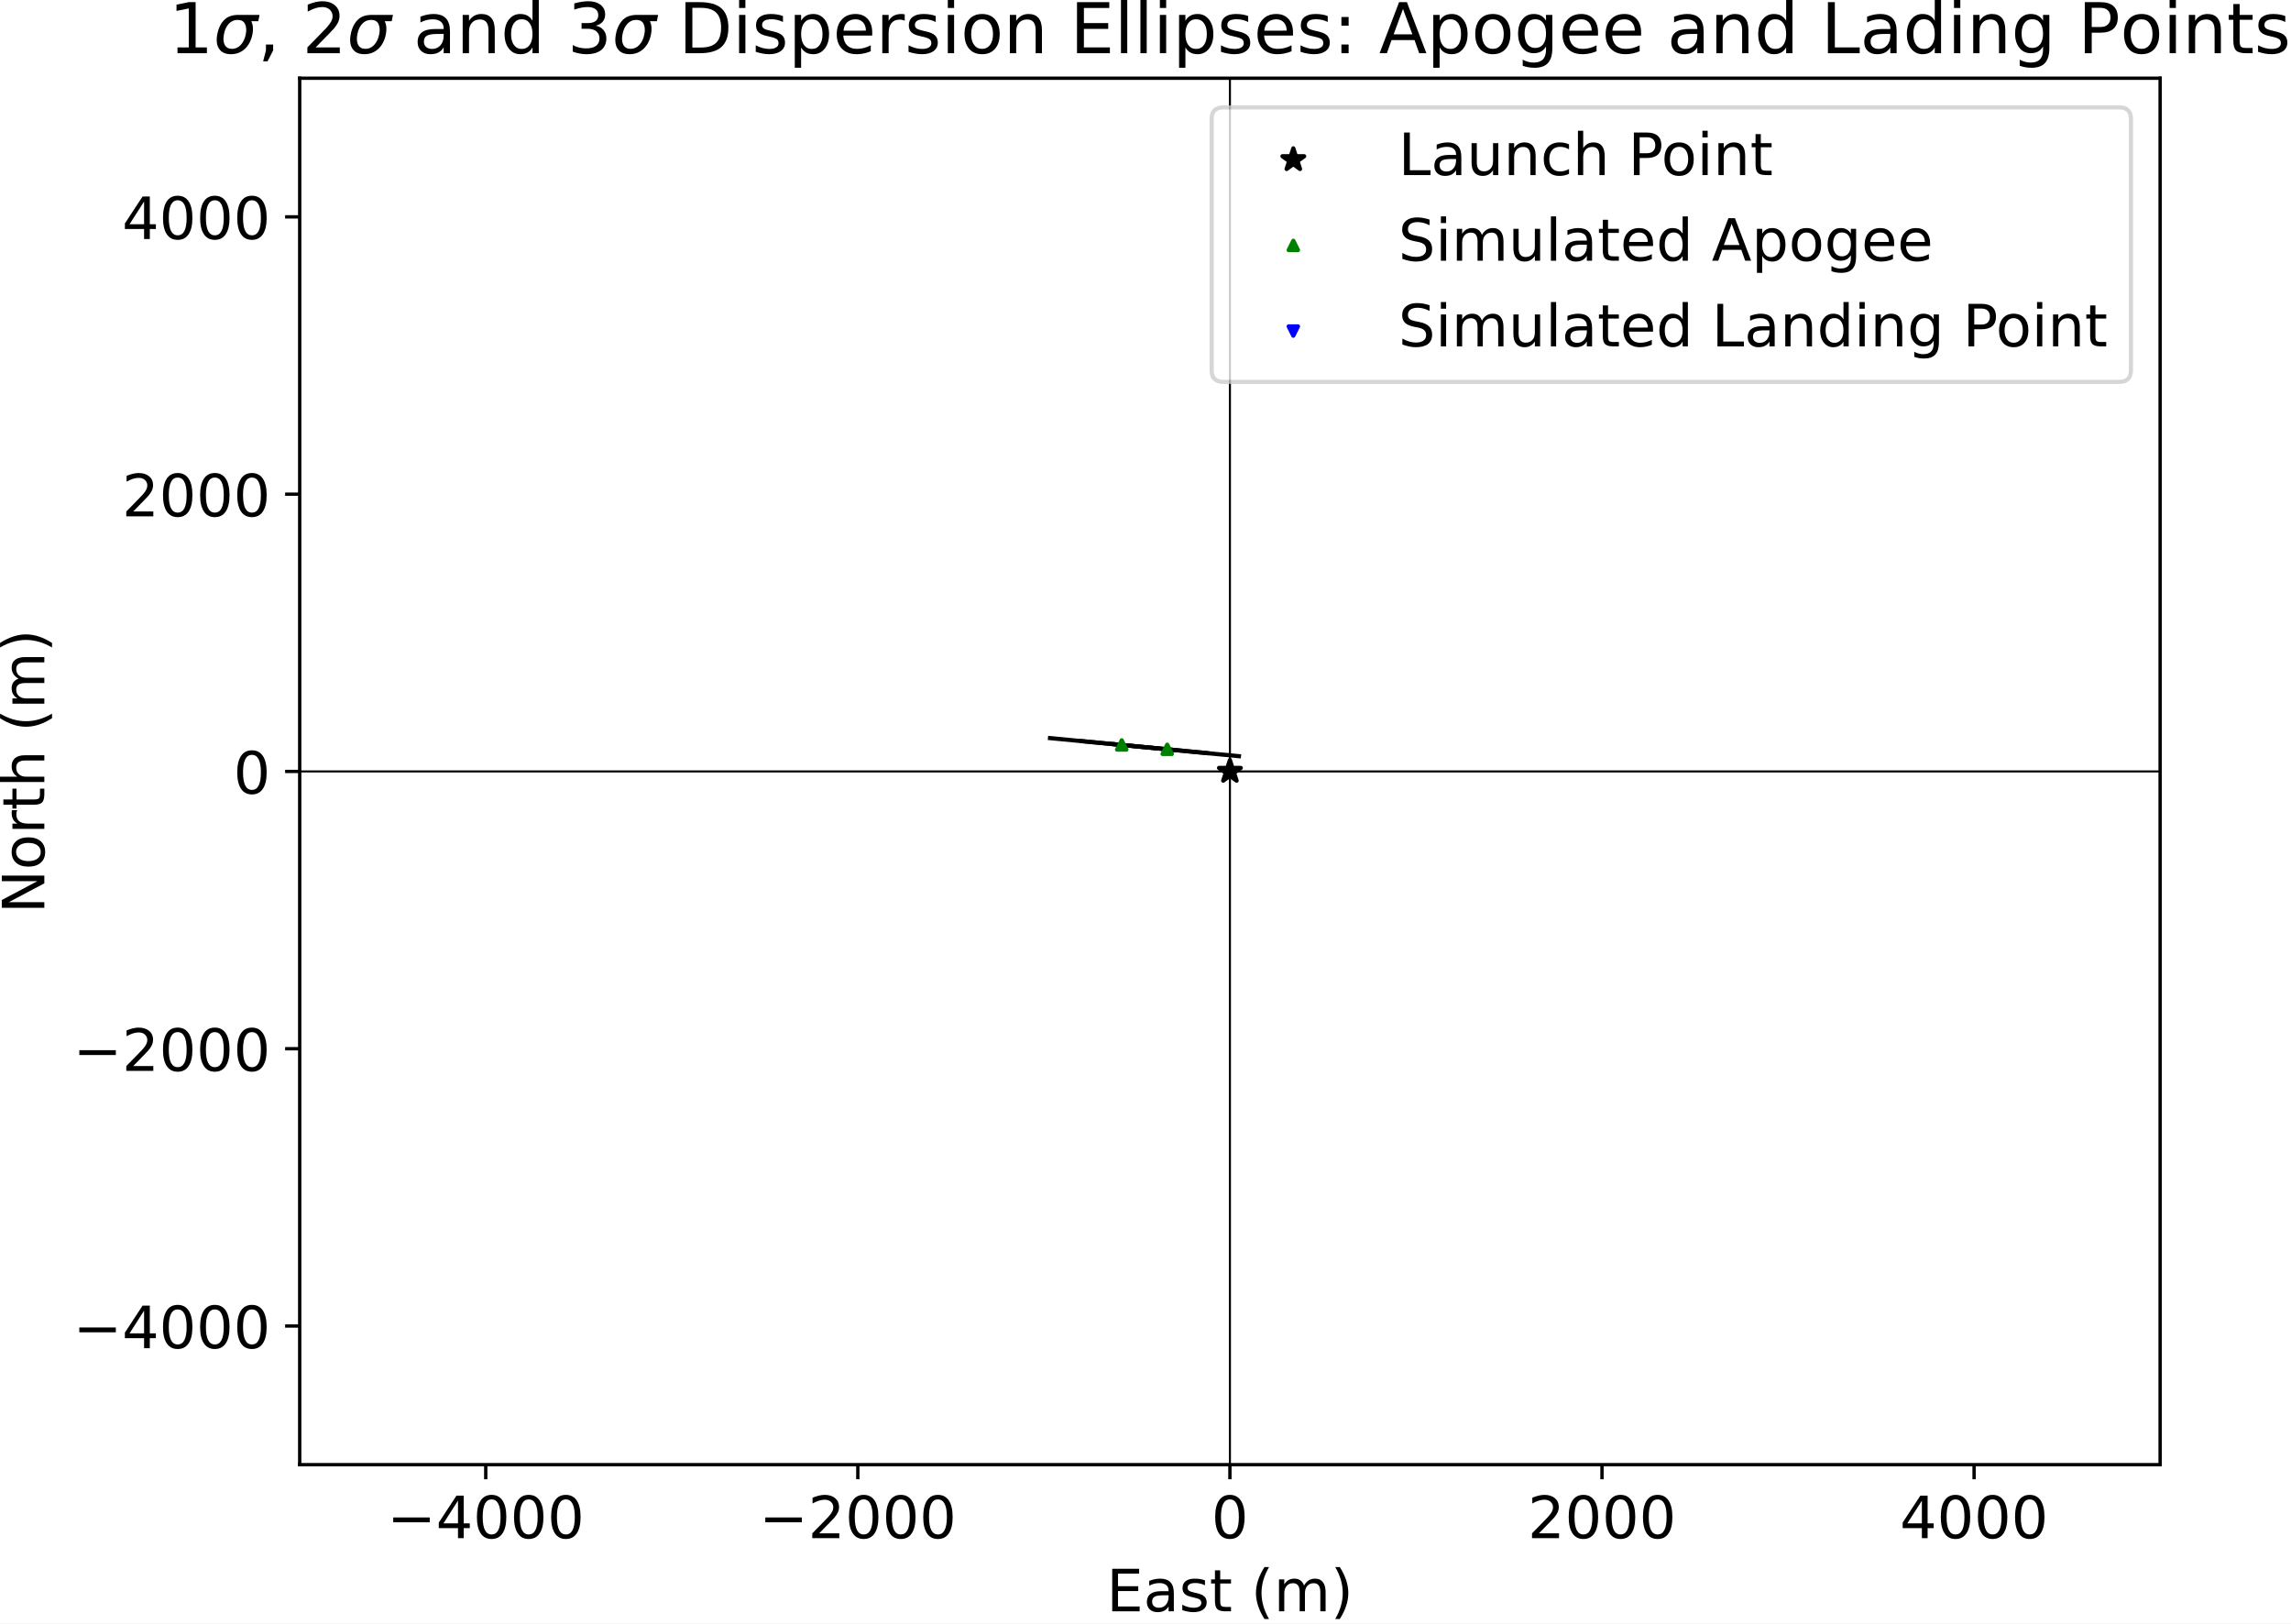
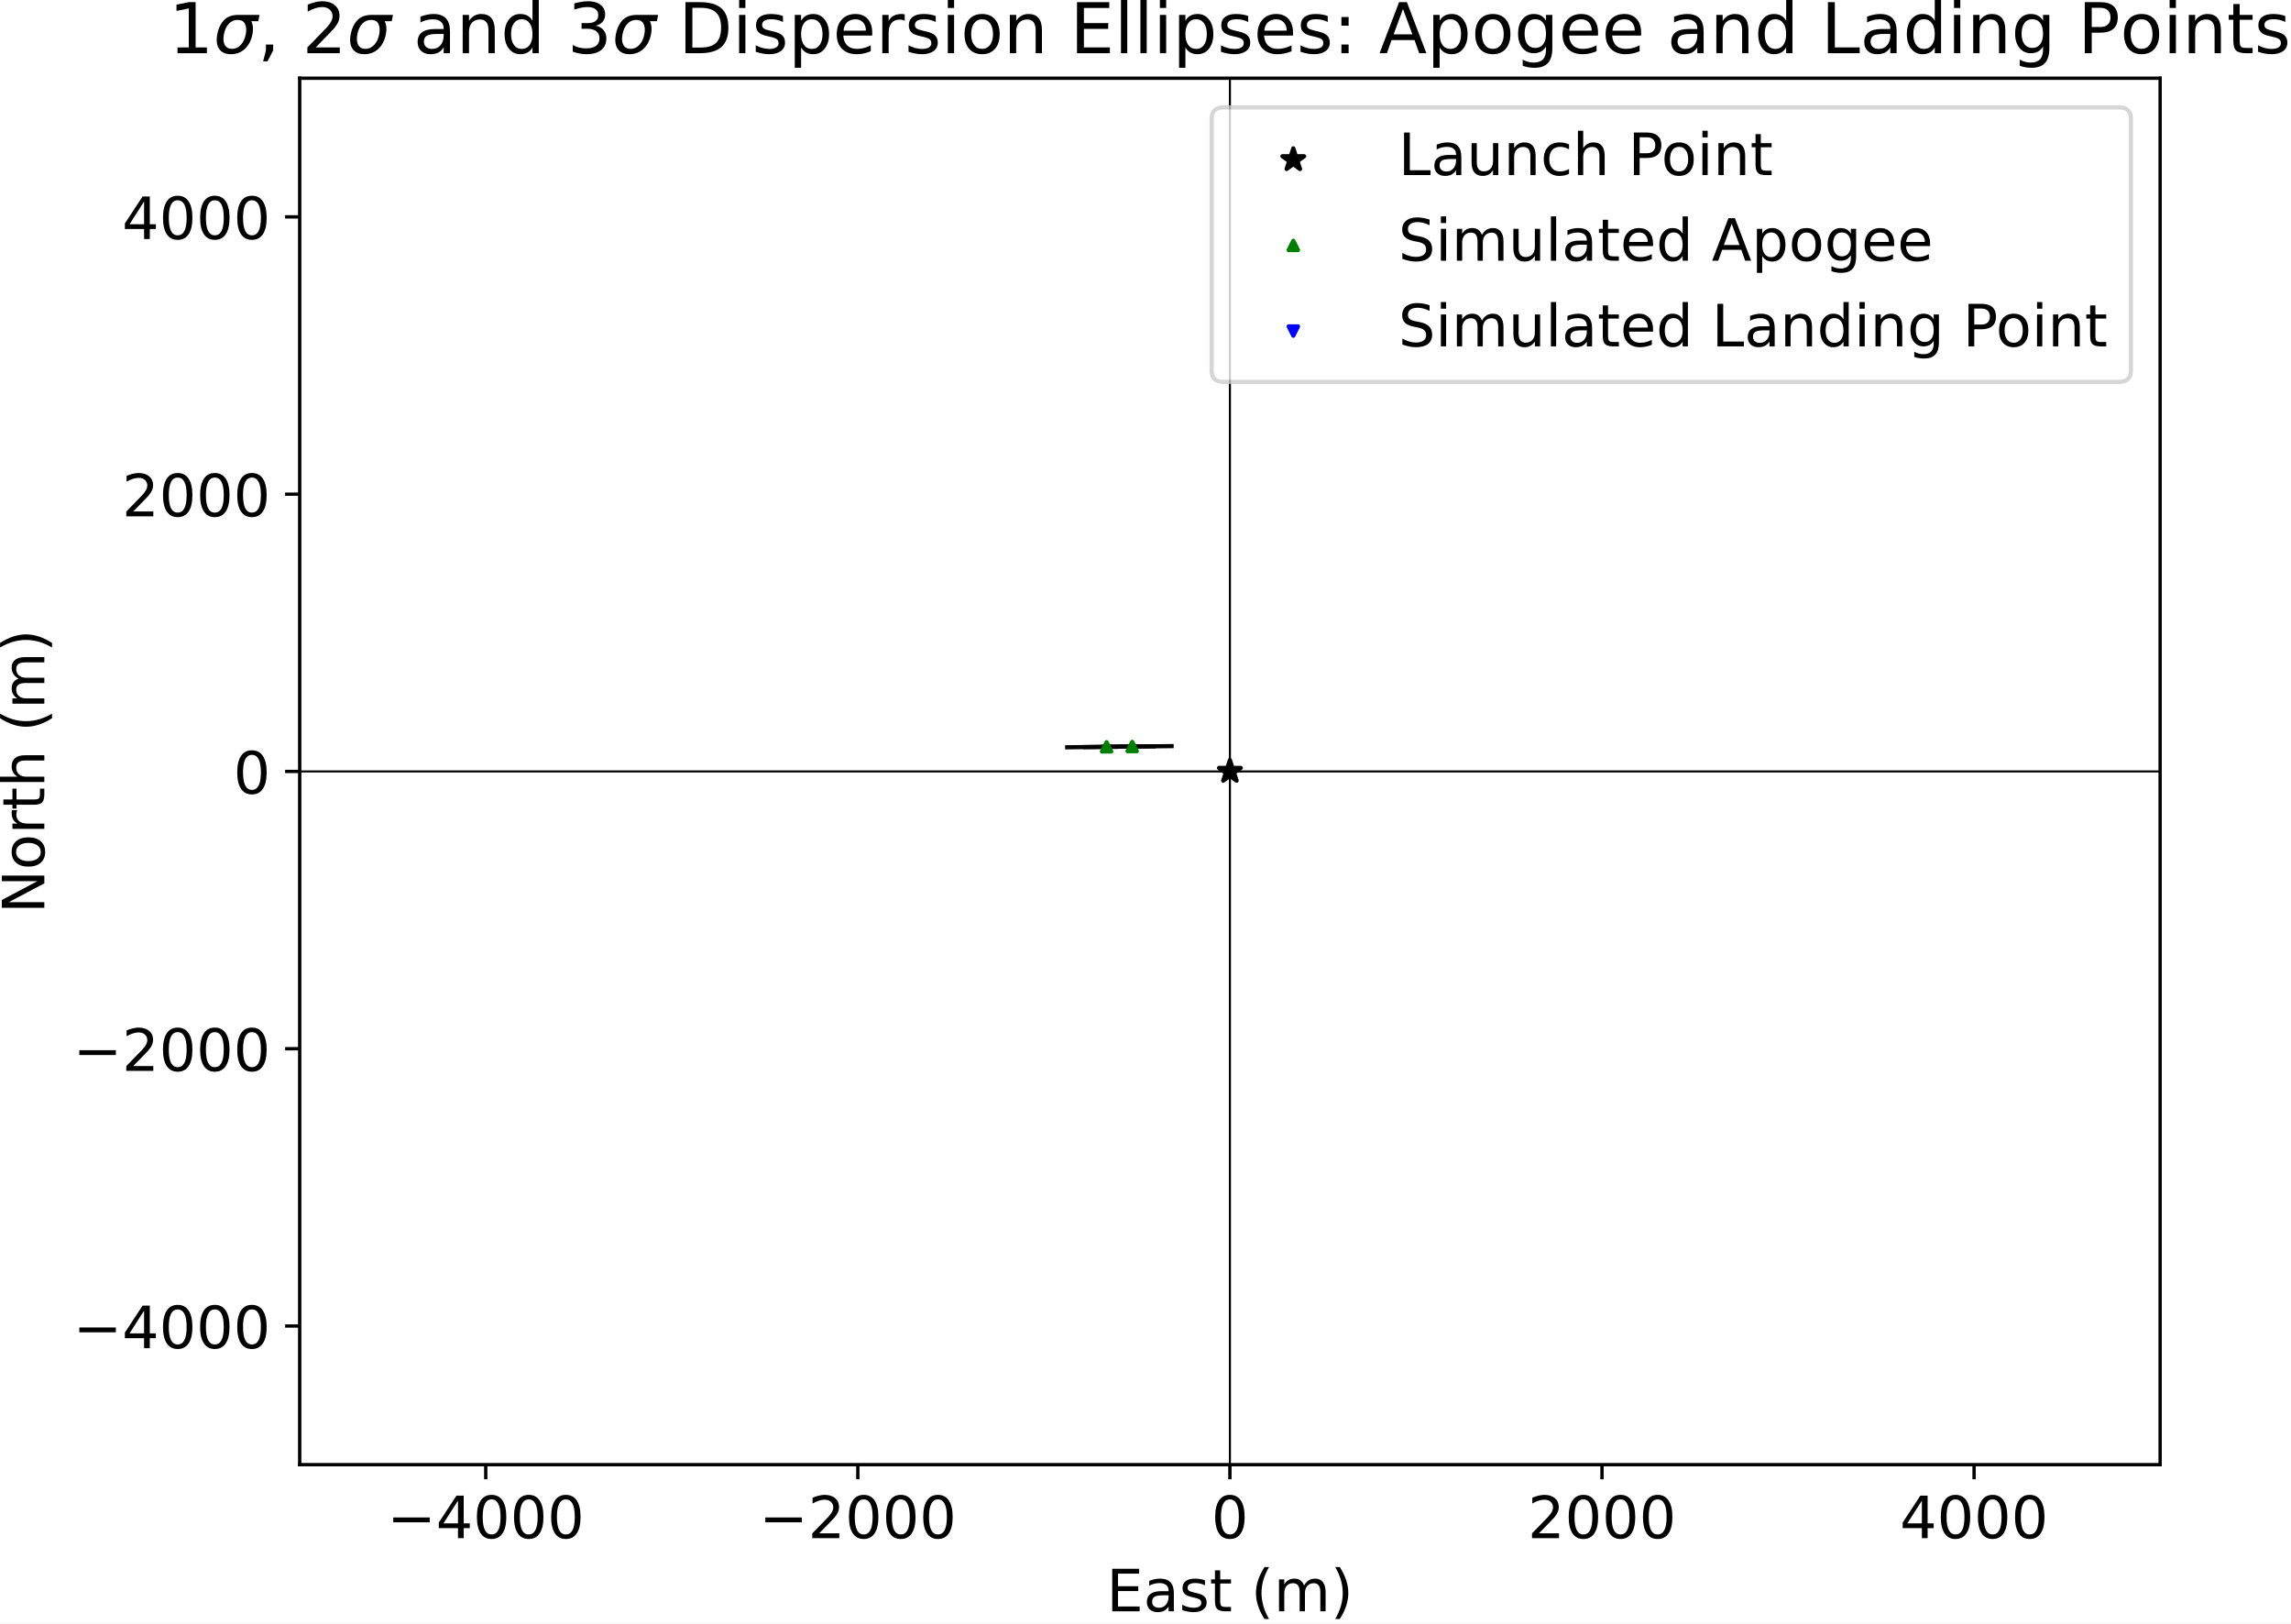
<svg xmlns="http://www.w3.org/2000/svg" xmlns:xlink="http://www.w3.org/1999/xlink" width="549.715pt" height="389.507pt" viewBox="0 0 549.715 389.507" version="1.1">
  <defs>
    <style type="text/css">*{stroke-linejoin: round; stroke-linecap: butt}</style>
  </defs>
  <g id="figure_1">
    <g id="patch_1">
      <path d="M 0 389.507  L 549.715 389.507  L 549.715 0  L 0 0  z " style="fill: #ffffff" />
    </g>
    <g id="axes_1">
      <g id="patch_2">
        <path d="M 71.911 351.408  L 518.311 351.408  L 518.311 18.768  L 71.911 18.768  z " style="fill: #ffffff" />
      </g>
      <g id="patch_3">
-         <path d="M 0 -1  z " clip-path="url(#p92462d690b)" style="fill: #0000ff; fill-opacity: 0.2; stroke: #000000; stroke-linejoin: miter" />
+         <path d="M 816.405 -12.812  C 809.461 -9.617 802.801 -6.553 797.892 -4.294  C 792.982 -2.034 790.223 -0.765 790.223 -0.765  C 790.223 -0.765 792.982 -2.034 797.892 -4.294  C 802.801 -6.553 809.461 -9.617 816.405 -12.812  C 823.348 -16.008 830.008 -19.072 834.918 -21.331  C 839.827 -23.591 842.586 -24.86 842.586 -24.86  C 842.586 -24.86 839.827 -23.591 834.918 -21.331  C 830.008 -19.072 823.348 -16.008 816.405 -12.812  z " clip-path="url(#p91d90c2637)" style="fill: #0000ff; fill-opacity: 0.2; stroke: #000000; stroke-linejoin: miter" />
      </g>
      <g id="patch_4">
-         <path d="M 0 -1  z " clip-path="url(#p92462d690b)" style="fill: #0000ff; fill-opacity: 0.2; stroke: #000000; stroke-linejoin: miter" />
+         <path d="M 816.405 -12.812  C 802.518 -6.422 789.198 -0.293 779.379 4.225  C 769.56 8.744 764.042 11.283 764.042 11.283  C 764.042 11.283 769.56 8.744 779.379 4.225  C 789.198 -0.293 802.518 -6.422 816.405 -12.812  C 830.291 -19.203 843.611 -25.332 853.43 -29.85  C 863.25 -34.369 868.767 -36.907 868.767 -36.907  C 868.767 -36.907 863.25 -34.369 853.43 -29.85  C 843.611 -25.332 830.291 -19.203 816.405 -12.812  z " clip-path="url(#p91d90c2637)" style="fill: #0000ff; fill-opacity: 0.2; stroke: #000000; stroke-linejoin: miter" />
      </g>
      <g id="patch_5">
-         <path d="M 0 -1  z " clip-path="url(#p92462d690b)" style="fill: #0000ff; fill-opacity: 0.2; stroke: #000000; stroke-linejoin: miter" />
+         <path d="M 816.405 -12.812  C 795.575 -3.227 775.595 5.966 760.866 12.744  C 746.137 19.522 737.861 23.33 737.861 23.33  C 737.861 23.33 746.137 19.522 760.866 12.744  C 775.595 5.966 795.575 -3.227 816.405 -12.812  C 837.235 -22.398 857.214 -31.591 871.943 -38.369  C 886.672 -45.147 894.948 -48.955 894.948 -48.955  C 894.948 -48.955 886.672 -45.147 871.943 -38.369  C 857.214 -31.591 837.235 -22.398 816.405 -12.812  z " clip-path="url(#p91d90c2637)" style="fill: #0000ff; fill-opacity: 0.2; stroke: #000000; stroke-linejoin: miter" />
      </g>
      <g id="patch_6">
-         <path d="M 274.612 179.258  C 272.564 179.062 270.601 178.874 269.153 178.736  C 267.705 178.597 266.892 178.519 266.892 178.519  C 266.892 178.519 267.705 178.597 269.153 178.736  C 270.601 178.874 272.564 179.062 274.612 179.258  C 276.659 179.453 278.623 179.641 280.07 179.78  C 281.518 179.918 282.331 179.996 282.331 179.996  C 282.331 179.996 281.518 179.918 280.07 179.78  C 278.623 179.641 276.659 179.453 274.612 179.258  z " clip-path="url(#p92462d690b)" style="fill: #00ff00; fill-opacity: 0.2; stroke: #000000; stroke-linejoin: miter" />
+         <path d="M 268.593 179.15  C 267.441 179.163 266.337 179.175 265.523 179.184  C 264.709 179.193 264.252 179.199 264.252 179.199  C 264.252 179.199 264.709 179.193 265.523 179.184  C 266.337 179.175 267.441 179.163 268.593 179.15  C 269.744 179.137 270.848 179.125 271.662 179.116  C 272.476 179.107 272.934 179.101 272.934 179.101  C 272.934 179.101 272.476 179.107 271.662 179.116  C 270.848 179.125 269.744 179.137 268.593 179.15  z " clip-path="url(#p91d90c2637)" style="fill: #00ff00; fill-opacity: 0.2; stroke: #000000; stroke-linejoin: miter" />
      </g>
      <g id="patch_7">
-         <path d="M 274.612 179.258  C 270.517 178.866 266.59 178.49 263.694 178.214  C 260.799 177.937 259.172 177.781 259.172 177.781  C 259.172 177.781 260.799 177.937 263.694 178.214  C 266.59 178.49 270.517 178.866 274.612 179.258  C 278.706 179.649 282.633 180.025 285.529 180.301  C 288.424 180.578 290.051 180.734 290.051 180.734  C 290.051 180.734 288.424 180.578 285.529 180.301  C 282.633 180.025 278.706 179.649 274.612 179.258  z " clip-path="url(#p92462d690b)" style="fill: #00ff00; fill-opacity: 0.2; stroke: #000000; stroke-linejoin: miter" />
+         <path d="M 268.593 179.15  C 266.29 179.176 264.082 179.2 262.454 179.219  C 260.825 179.237 259.911 179.247 259.911 179.247  C 259.911 179.247 260.825 179.237 262.454 179.219  C 264.082 179.2 266.29 179.176 268.593 179.15  C 270.895 179.124 273.104 179.099 274.732 179.081  C 276.36 179.063 277.275 179.053 277.275 179.053  C 277.275 179.053 276.36 179.063 274.732 179.081  C 273.104 179.099 270.895 179.124 268.593 179.15  z " clip-path="url(#p91d90c2637)" style="fill: #00ff00; fill-opacity: 0.2; stroke: #000000; stroke-linejoin: miter" />
      </g>
      <g id="patch_8">
-         <path d="M 274.612 179.258  C 268.47 178.67 262.579 178.107 258.236 177.692  C 253.893 177.276 251.453 177.043 251.453 177.043  C 251.453 177.043 253.893 177.276 258.236 177.692  C 262.579 178.107 268.47 178.67 274.612 179.258  C 280.753 179.845 286.644 180.408 290.987 180.823  C 295.33 181.239 297.771 181.472 297.771 181.472  C 297.771 181.472 295.33 181.239 290.987 180.823  C 286.644 180.408 280.753 179.845 274.612 179.258  z " clip-path="url(#p92462d690b)" style="fill: #00ff00; fill-opacity: 0.2; stroke: #000000; stroke-linejoin: miter" />
+         <path d="M 268.593 179.15  C 265.139 179.189 261.826 179.226 259.384 179.253  C 256.942 179.28 255.57 179.296 255.57 179.296  C 255.57 179.296 256.942 179.28 259.384 179.253  C 261.826 179.226 265.139 179.189 268.593 179.15  C 272.046 179.111 275.359 179.074 277.801 179.047  C 280.243 179.02 281.616 179.004 281.616 179.004  C 281.616 179.004 280.243 179.02 277.801 179.047  C 275.359 179.074 272.046 179.111 268.593 179.15  z " clip-path="url(#p91d90c2637)" style="fill: #00ff00; fill-opacity: 0.2; stroke: #000000; stroke-linejoin: miter" />
      </g>
      <g id="PathCollection_1">
        <defs>
-           <path id="mada9b60001" d="M 0 -2.739  L -0.615 -0.846  L -2.605 -0.846  L -0.995 0.323  L -1.61 2.216  L -0 1.046  L 1.61 2.216  L 0.995 0.323  L 2.605 -0.846  L 0.615 -0.846  z " style="stroke: #000000" />
+           <path id="me87a81f3b1" d="M 0 -2.739  L -0.615 -0.846  L -2.605 -0.846  L -0.995 0.323  L -1.61 2.216  L -0 1.046  L 1.61 2.216  L 0.995 0.323  L 2.605 -0.846  L 0.615 -0.846  z " style="stroke: #000000" />
        </defs>
-         <g clip-path="url(#p92462d690b)">
-           <use xlink:href="#mada9b60001" x="295.111" y="185.088" style="stroke: #000000" />
+         <g clip-path="url(#p91d90c2637)">
+           <use xlink:href="#me87a81f3b1" x="295.111" y="185.088" style="stroke: #000000" />
        </g>
      </g>
      <g id="PathCollection_2">
        <defs>
-           <path id="mfd351fc2d7" d="M 0 -1.118  L -1.118 1.118  L 1.118 1.118  z " style="stroke: #008000" />
+           <path id="m1f8aad02aa" d="M 0 -1.118  L -1.118 1.118  L 1.118 1.118  z " style="stroke: #008000" />
        </defs>
-         <g clip-path="url(#p92462d690b)">
-           <use xlink:href="#mfd351fc2d7" x="269.153" y="178.736" style="fill: #008000; stroke: #008000" />
-           <use xlink:href="#mfd351fc2d7" x="280.07" y="179.78" style="fill: #008000; stroke: #008000" />
+         <g clip-path="url(#p91d90c2637)">
+           <use xlink:href="#m1f8aad02aa" x="265.523" y="179.184" style="fill: #008000; stroke: #008000" />
+           <use xlink:href="#m1f8aad02aa" x="271.662" y="179.116" style="fill: #008000; stroke: #008000" />
        </g>
      </g>
      <g id="PathCollection_3">
        <defs>
-           <path id="m563287a8ab" d="M -0 1.118  L 1.118 -1.118  L -1.118 -1.118  z " style="stroke: #0000ff" />
+           <path id="md676db7a6d" d="M -0 1.118  L 1.118 -1.118  L -1.118 -1.118  z " style="stroke: #0000ff" />
        </defs>
-         <g clip-path="url(#p92462d690b)" />
+         <g clip-path="url(#p91d90c2637)" />
      </g>
      <g id="matplotlib.axis_1">
        <g id="xtick_1">
          <g id="line2d_1">
            <defs>
-               <path id="md91d123a78" d="M 0 0  L 0 3.5  " style="stroke: #000000; stroke-width: 0.8" />
-             </defs>
-             <g>
-               <use xlink:href="#md91d123a78" x="116.551" y="351.408" style="stroke: #000000; stroke-width: 0.8" />
+               <path id="m59a45d4c01" d="M 0 0  L 0 3.5  " style="stroke: #000000; stroke-width: 0.8" />
+             </defs>
+             <g>
+               <use xlink:href="#m59a45d4c01" x="116.551" y="351.408" style="stroke: #000000; stroke-width: 0.8" />
            </g>
          </g>
          <g id="text_1">
            <g transform="translate(92.87016 369.0458) scale(0.14 -0.14)">
              <defs>
                <path id="DejaVuSans-2212" d="M 678 2272  L 4684 2272  L 4684 1741  L 678 1741  L 678 2272  z " transform="scale(0.015625)" />
                <path id="DejaVuSans-34" d="M 2419 4116  L 825 1625  L 2419 1625  L 2419 4116  z M 2253 4666  L 3047 4666  L 3047 1625  L 3713 1625  L 3713 1100  L 3047 1100  L 3047 0  L 2419 0  L 2419 1100  L 313 1100  L 313 1709  L 2253 4666  z " transform="scale(0.015625)" />
                <path id="DejaVuSans-30" d="M 2034 4250  Q 1547 4250 1301 3770  Q 1056 3291 1056 2328  Q 1056 1369 1301 889  Q 1547 409 2034 409  Q 2525 409 2770 889  Q 3016 1369 3016 2328  Q 3016 3291 2770 3770  Q 2525 4250 2034 4250  z M 2034 4750  Q 2819 4750 3233 4129  Q 3647 3509 3647 2328  Q 3647 1150 3233 529  Q 2819 -91 2034 -91  Q 1250 -91 836 529  Q 422 1150 422 2328  Q 422 3509 836 4129  Q 1250 4750 2034 4750  z " transform="scale(0.015625)" />
              </defs>
              <use xlink:href="#DejaVuSans-2212" />
              <use xlink:href="#DejaVuSans-34" x="83.789" />
              <use xlink:href="#DejaVuSans-30" x="147.412" />
              <use xlink:href="#DejaVuSans-30" x="211.035" />
              <use xlink:href="#DejaVuSans-30" x="274.658" />
            </g>
          </g>
        </g>
        <g id="xtick_2">
          <g id="line2d_2">
            <g>
-               <use xlink:href="#md91d123a78" x="205.831" y="351.408" style="stroke: #000000; stroke-width: 0.8" />
+               <use xlink:href="#m59a45d4c01" x="205.831" y="351.408" style="stroke: #000000; stroke-width: 0.8" />
            </g>
          </g>
          <g id="text_2">
            <g transform="translate(182.1502 369.0458) scale(0.14 -0.14)">
              <defs>
                <path id="DejaVuSans-32" d="M 1228 531  L 3431 531  L 3431 0  L 469 0  L 469 531  Q 828 903 1448 1529  Q 2069 2156 2228 2338  Q 2531 2678 2651 2914  Q 2772 3150 2772 3378  Q 2772 3750 2511 3984  Q 2250 4219 1831 4219  Q 1534 4219 1204 4116  Q 875 4013 500 3803  L 500 4441  Q 881 4594 1212 4672  Q 1544 4750 1819 4750  Q 2544 4750 2975 4387  Q 3406 4025 3406 3419  Q 3406 3131 3298 2873  Q 3191 2616 2906 2266  Q 2828 2175 2409 1742  Q 1991 1309 1228 531  z " transform="scale(0.015625)" />
              </defs>
              <use xlink:href="#DejaVuSans-2212" />
              <use xlink:href="#DejaVuSans-32" x="83.789" />
              <use xlink:href="#DejaVuSans-30" x="147.412" />
              <use xlink:href="#DejaVuSans-30" x="211.035" />
              <use xlink:href="#DejaVuSans-30" x="274.658" />
            </g>
          </g>
        </g>
        <g id="xtick_3">
          <g id="line2d_3">
            <g>
-               <use xlink:href="#md91d123a78" x="295.111" y="351.408" style="stroke: #000000; stroke-width: 0.8" />
+               <use xlink:href="#m59a45d4c01" x="295.111" y="351.408" style="stroke: #000000; stroke-width: 0.8" />
            </g>
          </g>
          <g id="text_3">
            <g transform="translate(290.6572 369.0458) scale(0.14 -0.14)">
              <use xlink:href="#DejaVuSans-30" />
            </g>
          </g>
        </g>
        <g id="xtick_4">
          <g id="line2d_4">
            <g>
-               <use xlink:href="#md91d123a78" x="384.391" y="351.408" style="stroke: #000000; stroke-width: 0.8" />
+               <use xlink:href="#m59a45d4c01" x="384.391" y="351.408" style="stroke: #000000; stroke-width: 0.8" />
            </g>
          </g>
          <g id="text_4">
            <g transform="translate(366.5759 369.0458) scale(0.14 -0.14)">
              <use xlink:href="#DejaVuSans-32" />
              <use xlink:href="#DejaVuSans-30" x="63.623" />
              <use xlink:href="#DejaVuSans-30" x="127.246" />
              <use xlink:href="#DejaVuSans-30" x="190.869" />
            </g>
          </g>
        </g>
        <g id="xtick_5">
          <g id="line2d_5">
            <g>
-               <use xlink:href="#md91d123a78" x="473.671" y="351.408" style="stroke: #000000; stroke-width: 0.8" />
+               <use xlink:href="#m59a45d4c01" x="473.671" y="351.408" style="stroke: #000000; stroke-width: 0.8" />
            </g>
          </g>
          <g id="text_5">
            <g transform="translate(455.8559 369.0458) scale(0.14 -0.14)">
              <use xlink:href="#DejaVuSans-34" />
              <use xlink:href="#DejaVuSans-30" x="63.623" />
              <use xlink:href="#DejaVuSans-30" x="127.246" />
              <use xlink:href="#DejaVuSans-30" x="190.869" />
            </g>
          </g>
        </g>
        <g id="text_6">
          <g transform="translate(265.502 386.5952) scale(0.14 -0.14)">
            <defs>
              <path id="DejaVuSans-45" d="M 628 4666  L 3578 4666  L 3578 4134  L 1259 4134  L 1259 2753  L 3481 2753  L 3481 2222  L 1259 2222  L 1259 531  L 3634 531  L 3634 0  L 628 0  L 628 4666  z " transform="scale(0.015625)" />
              <path id="DejaVuSans-61" d="M 2194 1759  Q 1497 1759 1228 1600  Q 959 1441 959 1056  Q 959 750 1161 570  Q 1363 391 1709 391  Q 2188 391 2477 730  Q 2766 1069 2766 1631  L 2766 1759  L 2194 1759  z M 3341 1997  L 3341 0  L 2766 0  L 2766 531  Q 2569 213 2275 61  Q 1981 -91 1556 -91  Q 1019 -91 701 211  Q 384 513 384 1019  Q 384 1609 779 1909  Q 1175 2209 1959 2209  L 2766 2209  L 2766 2266  Q 2766 2663 2505 2880  Q 2244 3097 1772 3097  Q 1472 3097 1187 3025  Q 903 2953 641 2809  L 641 3341  Q 956 3463 1253 3523  Q 1550 3584 1831 3584  Q 2591 3584 2966 3190  Q 3341 2797 3341 1997  z " transform="scale(0.015625)" />
              <path id="DejaVuSans-73" d="M 2834 3397  L 2834 2853  Q 2591 2978 2328 3040  Q 2066 3103 1784 3103  Q 1356 3103 1142 2972  Q 928 2841 928 2578  Q 928 2378 1081 2264  Q 1234 2150 1697 2047  L 1894 2003  Q 2506 1872 2764 1633  Q 3022 1394 3022 966  Q 3022 478 2636 193  Q 2250 -91 1575 -91  Q 1294 -91 989 -36  Q 684 19 347 128  L 347 722  Q 666 556 975 473  Q 1284 391 1588 391  Q 1994 391 2212 530  Q 2431 669 2431 922  Q 2431 1156 2273 1281  Q 2116 1406 1581 1522  L 1381 1569  Q 847 1681 609 1914  Q 372 2147 372 2553  Q 372 3047 722 3315  Q 1072 3584 1716 3584  Q 2034 3584 2315 3537  Q 2597 3491 2834 3397  z " transform="scale(0.015625)" />
              <path id="DejaVuSans-74" d="M 1172 4494  L 1172 3500  L 2356 3500  L 2356 3053  L 1172 3053  L 1172 1153  Q 1172 725 1289 603  Q 1406 481 1766 481  L 2356 481  L 2356 0  L 1766 0  Q 1100 0 847 248  Q 594 497 594 1153  L 594 3053  L 172 3053  L 172 3500  L 594 3500  L 594 4494  L 1172 4494  z " transform="scale(0.015625)" />
              <path id="DejaVuSans-20" transform="scale(0.015625)" />
              <path id="DejaVuSans-28" d="M 1984 4856  Q 1566 4138 1362 3434  Q 1159 2731 1159 2009  Q 1159 1288 1364 580  Q 1569 -128 1984 -844  L 1484 -844  Q 1016 -109 783 600  Q 550 1309 550 2009  Q 550 2706 781 3412  Q 1013 4119 1484 4856  L 1984 4856  z " transform="scale(0.015625)" />
              <path id="DejaVuSans-6d" d="M 3328 2828  Q 3544 3216 3844 3400  Q 4144 3584 4550 3584  Q 5097 3584 5394 3201  Q 5691 2819 5691 2113  L 5691 0  L 5113 0  L 5113 2094  Q 5113 2597 4934 2840  Q 4756 3084 4391 3084  Q 3944 3084 3684 2787  Q 3425 2491 3425 1978  L 3425 0  L 2847 0  L 2847 2094  Q 2847 2600 2669 2842  Q 2491 3084 2119 3084  Q 1678 3084 1418 2786  Q 1159 2488 1159 1978  L 1159 0  L 581 0  L 581 3500  L 1159 3500  L 1159 2956  Q 1356 3278 1631 3431  Q 1906 3584 2284 3584  Q 2666 3584 2933 3390  Q 3200 3197 3328 2828  z " transform="scale(0.015625)" />
              <path id="DejaVuSans-29" d="M 513 4856  L 1013 4856  Q 1481 4119 1714 3412  Q 1947 2706 1947 2009  Q 1947 1309 1714 600  Q 1481 -109 1013 -844  L 513 -844  Q 928 -128 1133 580  Q 1338 1288 1338 2009  Q 1338 2731 1133 3434  Q 928 4138 513 4856  z " transform="scale(0.015625)" />
            </defs>
            <use xlink:href="#DejaVuSans-45" />
            <use xlink:href="#DejaVuSans-61" x="63.184" />
            <use xlink:href="#DejaVuSans-73" x="124.463" />
            <use xlink:href="#DejaVuSans-74" x="176.562" />
            <use xlink:href="#DejaVuSans-20" x="215.771" />
            <use xlink:href="#DejaVuSans-28" x="247.559" />
            <use xlink:href="#DejaVuSans-6d" x="286.572" />
            <use xlink:href="#DejaVuSans-29" x="383.984" />
          </g>
        </g>
      </g>
      <g id="matplotlib.axis_2">
        <g id="ytick_1">
          <g id="line2d_6">
            <defs>
-               <path id="mf737fa11a7" d="M 0 0  L -3.5 0  " style="stroke: #000000; stroke-width: 0.8" />
-             </defs>
-             <g>
-               <use xlink:href="#mf737fa11a7" x="71.911" y="318.144" style="stroke: #000000; stroke-width: 0.8" />
+               <path id="m324e9a45ce" d="M 0 0  L -3.5 0  " style="stroke: #000000; stroke-width: 0.8" />
+             </defs>
+             <g>
+               <use xlink:href="#m324e9a45ce" x="71.911" y="318.144" style="stroke: #000000; stroke-width: 0.8" />
            </g>
          </g>
          <g id="text_7">
            <g transform="translate(17.54938 323.4629) scale(0.14 -0.14)">
              <use xlink:href="#DejaVuSans-2212" />
              <use xlink:href="#DejaVuSans-34" x="83.789" />
              <use xlink:href="#DejaVuSans-30" x="147.412" />
              <use xlink:href="#DejaVuSans-30" x="211.035" />
              <use xlink:href="#DejaVuSans-30" x="274.658" />
            </g>
          </g>
        </g>
        <g id="ytick_2">
          <g id="line2d_7">
            <g>
-               <use xlink:href="#mf737fa11a7" x="71.911" y="251.616" style="stroke: #000000; stroke-width: 0.8" />
+               <use xlink:href="#m324e9a45ce" x="71.911" y="251.616" style="stroke: #000000; stroke-width: 0.8" />
            </g>
          </g>
          <g id="text_8">
            <g transform="translate(17.54938 256.9349) scale(0.14 -0.14)">
              <use xlink:href="#DejaVuSans-2212" />
              <use xlink:href="#DejaVuSans-32" x="83.789" />
              <use xlink:href="#DejaVuSans-30" x="147.412" />
              <use xlink:href="#DejaVuSans-30" x="211.035" />
              <use xlink:href="#DejaVuSans-30" x="274.658" />
            </g>
          </g>
        </g>
        <g id="ytick_3">
          <g id="line2d_8">
            <g>
-               <use xlink:href="#mf737fa11a7" x="71.911" y="185.088" style="stroke: #000000; stroke-width: 0.8" />
+               <use xlink:href="#m324e9a45ce" x="71.911" y="185.088" style="stroke: #000000; stroke-width: 0.8" />
            </g>
          </g>
          <g id="text_9">
            <g transform="translate(56.00344 190.4069) scale(0.14 -0.14)">
              <use xlink:href="#DejaVuSans-30" />
            </g>
          </g>
        </g>
        <g id="ytick_4">
          <g id="line2d_9">
            <g>
-               <use xlink:href="#mf737fa11a7" x="71.911" y="118.56" style="stroke: #000000; stroke-width: 0.8" />
+               <use xlink:href="#m324e9a45ce" x="71.911" y="118.56" style="stroke: #000000; stroke-width: 0.8" />
            </g>
          </g>
          <g id="text_10">
            <g transform="translate(29.28094 123.8789) scale(0.14 -0.14)">
              <use xlink:href="#DejaVuSans-32" />
              <use xlink:href="#DejaVuSans-30" x="63.623" />
              <use xlink:href="#DejaVuSans-30" x="127.246" />
              <use xlink:href="#DejaVuSans-30" x="190.869" />
            </g>
          </g>
        </g>
        <g id="ytick_5">
          <g id="line2d_10">
            <g>
-               <use xlink:href="#mf737fa11a7" x="71.911" y="52.032" style="stroke: #000000; stroke-width: 0.8" />
+               <use xlink:href="#m324e9a45ce" x="71.911" y="52.032" style="stroke: #000000; stroke-width: 0.8" />
            </g>
          </g>
          <g id="text_11">
            <g transform="translate(29.28094 57.35091) scale(0.14 -0.14)">
              <use xlink:href="#DejaVuSans-34" />
              <use xlink:href="#DejaVuSans-30" x="63.623" />
              <use xlink:href="#DejaVuSans-30" x="127.246" />
              <use xlink:href="#DejaVuSans-30" x="190.869" />
            </g>
          </g>
        </g>
        <g id="text_12">
          <g transform="translate(10.63781 219.1714) rotate(-90) scale(0.14 -0.14)">
            <defs>
              <path id="DejaVuSans-4e" d="M 628 4666  L 1478 4666  L 3547 763  L 3547 4666  L 4159 4666  L 4159 0  L 3309 0  L 1241 3903  L 1241 0  L 628 0  L 628 4666  z " transform="scale(0.015625)" />
              <path id="DejaVuSans-6f" d="M 1959 3097  Q 1497 3097 1228 2736  Q 959 2375 959 1747  Q 959 1119 1226 758  Q 1494 397 1959 397  Q 2419 397 2687 759  Q 2956 1122 2956 1747  Q 2956 2369 2687 2733  Q 2419 3097 1959 3097  z M 1959 3584  Q 2709 3584 3137 3096  Q 3566 2609 3566 1747  Q 3566 888 3137 398  Q 2709 -91 1959 -91  Q 1206 -91 779 398  Q 353 888 353 1747  Q 353 2609 779 3096  Q 1206 3584 1959 3584  z " transform="scale(0.015625)" />
              <path id="DejaVuSans-72" d="M 2631 2963  Q 2534 3019 2420 3045  Q 2306 3072 2169 3072  Q 1681 3072 1420 2755  Q 1159 2438 1159 1844  L 1159 0  L 581 0  L 581 3500  L 1159 3500  L 1159 2956  Q 1341 3275 1631 3429  Q 1922 3584 2338 3584  Q 2397 3584 2469 3576  Q 2541 3569 2628 3553  L 2631 2963  z " transform="scale(0.015625)" />
              <path id="DejaVuSans-68" d="M 3513 2113  L 3513 0  L 2938 0  L 2938 2094  Q 2938 2591 2744 2837  Q 2550 3084 2163 3084  Q 1697 3084 1428 2787  Q 1159 2491 1159 1978  L 1159 0  L 581 0  L 581 4863  L 1159 4863  L 1159 2956  Q 1366 3272 1645 3428  Q 1925 3584 2291 3584  Q 2894 3584 3203 3211  Q 3513 2838 3513 2113  z " transform="scale(0.015625)" />
            </defs>
            <use xlink:href="#DejaVuSans-4e" />
            <use xlink:href="#DejaVuSans-6f" x="74.805" />
            <use xlink:href="#DejaVuSans-72" x="135.986" />
            <use xlink:href="#DejaVuSans-74" x="177.1" />
            <use xlink:href="#DejaVuSans-68" x="216.309" />
            <use xlink:href="#DejaVuSans-20" x="279.688" />
            <use xlink:href="#DejaVuSans-28" x="311.475" />
            <use xlink:href="#DejaVuSans-6d" x="350.488" />
            <use xlink:href="#DejaVuSans-29" x="447.9" />
          </g>
        </g>
      </g>
      <g id="line2d_11">
-         <path d="M 71.911 185.088  L 518.311 185.088  " clip-path="url(#p92462d690b)" style="fill: none; stroke: #000000; stroke-width: 0.5; stroke-linecap: square" />
+         <path d="M 71.911 185.088  L 518.311 185.088  " clip-path="url(#p91d90c2637)" style="fill: none; stroke: #000000; stroke-width: 0.5; stroke-linecap: square" />
      </g>
      <g id="line2d_12">
-         <path d="M 295.111 351.408  L 295.111 18.768  " clip-path="url(#p92462d690b)" style="fill: none; stroke: #000000; stroke-width: 0.5; stroke-linecap: square" />
+         <path d="M 295.111 351.408  L 295.111 18.768  " clip-path="url(#p91d90c2637)" style="fill: none; stroke: #000000; stroke-width: 0.5; stroke-linecap: square" />
      </g>
      <g id="patch_9">
        <path d="M 71.911 351.408  L 71.911 18.768  " style="fill: none; stroke: #000000; stroke-width: 0.8; stroke-linejoin: miter; stroke-linecap: square" />
      </g>
      <g id="patch_10">
        <path d="M 518.311 351.408  L 518.311 18.768  " style="fill: none; stroke: #000000; stroke-width: 0.8; stroke-linejoin: miter; stroke-linecap: square" />
      </g>
      <g id="patch_11">
        <path d="M 71.911 351.408  L 518.311 351.408  " style="fill: none; stroke: #000000; stroke-width: 0.8; stroke-linejoin: miter; stroke-linecap: square" />
      </g>
      <g id="patch_12">
        <path d="M 71.911 18.768  L 518.311 18.768  " style="fill: none; stroke: #000000; stroke-width: 0.8; stroke-linejoin: miter; stroke-linecap: square" />
      </g>
      <g id="text_13">
        <g transform="translate(40.50694 12.768) scale(0.168 -0.168)">
          <defs>
            <path id="DejaVuSans-31" d="M 794 531  L 1825 531  L 1825 4091  L 703 3866  L 703 4441  L 1819 4666  L 2450 4666  L 2450 531  L 3481 531  L 3481 0  L 794 0  L 794 531  z " transform="scale(0.015625)" />
            <path id="DejaVuSans-Oblique-3c3" d="M 2219 3044  Q 1744 3044 1422 2700  Q 1081 2341 969 1747  Q 844 1119 1044 756  Q 1241 397 1706 397  Q 2166 397 2503 759  Q 2844 1122 2966 1747  Q 3075 2319 2881 2700  Q 2700 3044 2219 3044  z M 2309 3503  L 4219 3500  L 4106 2925  L 3463 2925  Q 3706 2438 3575 1747  Q 3406 888 2884 400  Q 2359 -91 1609 -91  Q 856 -91 525 400  Q 194 888 363 1747  Q 528 2609 1050 3097  Q 1484 3503 2309 3503  z " transform="scale(0.015625)" />
            <path id="DejaVuSans-2c" d="M 750 794  L 1409 794  L 1409 256  L 897 -744  L 494 -744  L 750 256  L 750 794  z " transform="scale(0.015625)" />
            <path id="DejaVuSans-6e" d="M 3513 2113  L 3513 0  L 2938 0  L 2938 2094  Q 2938 2591 2744 2837  Q 2550 3084 2163 3084  Q 1697 3084 1428 2787  Q 1159 2491 1159 1978  L 1159 0  L 581 0  L 581 3500  L 1159 3500  L 1159 2956  Q 1366 3272 1645 3428  Q 1925 3584 2291 3584  Q 2894 3584 3203 3211  Q 3513 2838 3513 2113  z " transform="scale(0.015625)" />
            <path id="DejaVuSans-64" d="M 2906 2969  L 2906 4863  L 3481 4863  L 3481 0  L 2906 0  L 2906 525  Q 2725 213 2448 61  Q 2172 -91 1784 -91  Q 1150 -91 751 415  Q 353 922 353 1747  Q 353 2572 751 3078  Q 1150 3584 1784 3584  Q 2172 3584 2448 3432  Q 2725 3281 2906 2969  z M 947 1747  Q 947 1113 1208 752  Q 1469 391 1925 391  Q 2381 391 2643 752  Q 2906 1113 2906 1747  Q 2906 2381 2643 2742  Q 2381 3103 1925 3103  Q 1469 3103 1208 2742  Q 947 2381 947 1747  z " transform="scale(0.015625)" />
            <path id="DejaVuSans-33" d="M 2597 2516  Q 3050 2419 3304 2112  Q 3559 1806 3559 1356  Q 3559 666 3084 287  Q 2609 -91 1734 -91  Q 1441 -91 1130 -33  Q 819 25 488 141  L 488 750  Q 750 597 1062 519  Q 1375 441 1716 441  Q 2309 441 2620 675  Q 2931 909 2931 1356  Q 2931 1769 2642 2001  Q 2353 2234 1838 2234  L 1294 2234  L 1294 2753  L 1863 2753  Q 2328 2753 2575 2939  Q 2822 3125 2822 3475  Q 2822 3834 2567 4026  Q 2313 4219 1838 4219  Q 1578 4219 1281 4162  Q 984 4106 628 3988  L 628 4550  Q 988 4650 1302 4700  Q 1616 4750 1894 4750  Q 2613 4750 3031 4423  Q 3450 4097 3450 3541  Q 3450 3153 3228 2886  Q 3006 2619 2597 2516  z " transform="scale(0.015625)" />
            <path id="DejaVuSans-44" d="M 1259 4147  L 1259 519  L 2022 519  Q 2988 519 3436 956  Q 3884 1394 3884 2338  Q 3884 3275 3436 3711  Q 2988 4147 2022 4147  L 1259 4147  z M 628 4666  L 1925 4666  Q 3281 4666 3915 4102  Q 4550 3538 4550 2338  Q 4550 1131 3912 565  Q 3275 0 1925 0  L 628 0  L 628 4666  z " transform="scale(0.015625)" />
            <path id="DejaVuSans-69" d="M 603 3500  L 1178 3500  L 1178 0  L 603 0  L 603 3500  z M 603 4863  L 1178 4863  L 1178 4134  L 603 4134  L 603 4863  z " transform="scale(0.015625)" />
            <path id="DejaVuSans-70" d="M 1159 525  L 1159 -1331  L 581 -1331  L 581 3500  L 1159 3500  L 1159 2969  Q 1341 3281 1617 3432  Q 1894 3584 2278 3584  Q 2916 3584 3314 3078  Q 3713 2572 3713 1747  Q 3713 922 3314 415  Q 2916 -91 2278 -91  Q 1894 -91 1617 61  Q 1341 213 1159 525  z M 3116 1747  Q 3116 2381 2855 2742  Q 2594 3103 2138 3103  Q 1681 3103 1420 2742  Q 1159 2381 1159 1747  Q 1159 1113 1420 752  Q 1681 391 2138 391  Q 2594 391 2855 752  Q 3116 1113 3116 1747  z " transform="scale(0.015625)" />
            <path id="DejaVuSans-65" d="M 3597 1894  L 3597 1613  L 953 1613  Q 991 1019 1311 708  Q 1631 397 2203 397  Q 2534 397 2845 478  Q 3156 559 3463 722  L 3463 178  Q 3153 47 2828 -22  Q 2503 -91 2169 -91  Q 1331 -91 842 396  Q 353 884 353 1716  Q 353 2575 817 3079  Q 1281 3584 2069 3584  Q 2775 3584 3186 3129  Q 3597 2675 3597 1894  z M 3022 2063  Q 3016 2534 2758 2815  Q 2500 3097 2075 3097  Q 1594 3097 1305 2825  Q 1016 2553 972 2059  L 3022 2063  z " transform="scale(0.015625)" />
            <path id="DejaVuSans-6c" d="M 603 4863  L 1178 4863  L 1178 0  L 603 0  L 603 4863  z " transform="scale(0.015625)" />
            <path id="DejaVuSans-3a" d="M 750 794  L 1409 794  L 1409 0  L 750 0  L 750 794  z M 750 3309  L 1409 3309  L 1409 2516  L 750 2516  L 750 3309  z " transform="scale(0.015625)" />
            <path id="DejaVuSans-41" d="M 2188 4044  L 1331 1722  L 3047 1722  L 2188 4044  z M 1831 4666  L 2547 4666  L 4325 0  L 3669 0  L 3244 1197  L 1141 1197  L 716 0  L 50 0  L 1831 4666  z " transform="scale(0.015625)" />
            <path id="DejaVuSans-67" d="M 2906 1791  Q 2906 2416 2648 2759  Q 2391 3103 1925 3103  Q 1463 3103 1205 2759  Q 947 2416 947 1791  Q 947 1169 1205 825  Q 1463 481 1925 481  Q 2391 481 2648 825  Q 2906 1169 2906 1791  z M 3481 434  Q 3481 -459 3084 -895  Q 2688 -1331 1869 -1331  Q 1566 -1331 1297 -1286  Q 1028 -1241 775 -1147  L 775 -588  Q 1028 -725 1275 -790  Q 1522 -856 1778 -856  Q 2344 -856 2625 -561  Q 2906 -266 2906 331  L 2906 616  Q 2728 306 2450 153  Q 2172 0 1784 0  Q 1141 0 747 490  Q 353 981 353 1791  Q 353 2603 747 3093  Q 1141 3584 1784 3584  Q 2172 3584 2450 3431  Q 2728 3278 2906 2969  L 2906 3500  L 3481 3500  L 3481 434  z " transform="scale(0.015625)" />
            <path id="DejaVuSans-4c" d="M 628 4666  L 1259 4666  L 1259 531  L 3531 531  L 3531 0  L 628 0  L 628 4666  z " transform="scale(0.015625)" />
            <path id="DejaVuSans-50" d="M 1259 4147  L 1259 2394  L 2053 2394  Q 2494 2394 2734 2622  Q 2975 2850 2975 3272  Q 2975 3691 2734 3919  Q 2494 4147 2053 4147  L 1259 4147  z M 628 4666  L 2053 4666  Q 2838 4666 3239 4311  Q 3641 3956 3641 3272  Q 3641 2581 3239 2228  Q 2838 1875 2053 1875  L 1259 1875  L 1259 0  L 628 0  L 628 4666  z " transform="scale(0.015625)" />
          </defs>
          <use xlink:href="#DejaVuSans-31" transform="translate(0 0.015625)" />
          <use xlink:href="#DejaVuSans-Oblique-3c3" transform="translate(63.62305 0.015625)" />
          <use xlink:href="#DejaVuSans-2c" transform="translate(127.002 0.015625)" />
          <use xlink:href="#DejaVuSans-20" transform="translate(158.7891 0.015625)" />
          <use xlink:href="#DejaVuSans-32" transform="translate(190.5762 0.015625)" />
          <use xlink:href="#DejaVuSans-Oblique-3c3" transform="translate(254.1992 0.015625)" />
          <use xlink:href="#DejaVuSans-20" transform="translate(317.5781 0.015625)" />
          <use xlink:href="#DejaVuSans-61" transform="translate(349.3652 0.015625)" />
          <use xlink:href="#DejaVuSans-6e" transform="translate(410.6445 0.015625)" />
          <use xlink:href="#DejaVuSans-64" transform="translate(474.0234 0.015625)" />
          <use xlink:href="#DejaVuSans-20" transform="translate(537.5 0.015625)" />
          <use xlink:href="#DejaVuSans-33" transform="translate(569.2871 0.015625)" />
          <use xlink:href="#DejaVuSans-Oblique-3c3" transform="translate(632.9102 0.015625)" />
          <use xlink:href="#DejaVuSans-20" transform="translate(696.2891 0.015625)" />
          <use xlink:href="#DejaVuSans-44" transform="translate(728.0762 0.015625)" />
          <use xlink:href="#DejaVuSans-69" transform="translate(805.0781 0.015625)" />
          <use xlink:href="#DejaVuSans-73" transform="translate(832.8613 0.015625)" />
          <use xlink:href="#DejaVuSans-70" transform="translate(884.9609 0.015625)" />
          <use xlink:href="#DejaVuSans-65" transform="translate(948.4375 0.015625)" />
          <use xlink:href="#DejaVuSans-72" transform="translate(1009.961 0.015625)" />
          <use xlink:href="#DejaVuSans-73" transform="translate(1051.074 0.015625)" />
          <use xlink:href="#DejaVuSans-69" transform="translate(1103.174 0.015625)" />
          <use xlink:href="#DejaVuSans-6f" transform="translate(1130.957 0.015625)" />
          <use xlink:href="#DejaVuSans-6e" transform="translate(1192.139 0.015625)" />
          <use xlink:href="#DejaVuSans-20" transform="translate(1255.518 0.015625)" />
          <use xlink:href="#DejaVuSans-45" transform="translate(1287.305 0.015625)" />
          <use xlink:href="#DejaVuSans-6c" transform="translate(1350.488 0.015625)" />
          <use xlink:href="#DejaVuSans-6c" transform="translate(1378.271 0.015625)" />
          <use xlink:href="#DejaVuSans-69" transform="translate(1406.055 0.015625)" />
          <use xlink:href="#DejaVuSans-70" transform="translate(1433.838 0.015625)" />
          <use xlink:href="#DejaVuSans-73" transform="translate(1497.314 0.015625)" />
          <use xlink:href="#DejaVuSans-65" transform="translate(1549.414 0.015625)" />
          <use xlink:href="#DejaVuSans-73" transform="translate(1610.938 0.015625)" />
          <use xlink:href="#DejaVuSans-3a" transform="translate(1663.037 0.015625)" />
          <use xlink:href="#DejaVuSans-20" transform="translate(1696.729 0.015625)" />
          <use xlink:href="#DejaVuSans-41" transform="translate(1728.516 0.015625)" />
          <use xlink:href="#DejaVuSans-70" transform="translate(1796.924 0.015625)" />
          <use xlink:href="#DejaVuSans-6f" transform="translate(1860.4 0.015625)" />
          <use xlink:href="#DejaVuSans-67" transform="translate(1921.582 0.015625)" />
          <use xlink:href="#DejaVuSans-65" transform="translate(1985.059 0.015625)" />
          <use xlink:href="#DejaVuSans-65" transform="translate(2046.582 0.015625)" />
          <use xlink:href="#DejaVuSans-20" transform="translate(2108.105 0.015625)" />
          <use xlink:href="#DejaVuSans-61" transform="translate(2139.893 0.015625)" />
          <use xlink:href="#DejaVuSans-6e" transform="translate(2201.172 0.015625)" />
          <use xlink:href="#DejaVuSans-64" transform="translate(2264.551 0.015625)" />
          <use xlink:href="#DejaVuSans-20" transform="translate(2328.027 0.015625)" />
          <use xlink:href="#DejaVuSans-4c" transform="translate(2359.814 0.015625)" />
          <use xlink:href="#DejaVuSans-61" transform="translate(2415.527 0.015625)" />
          <use xlink:href="#DejaVuSans-64" transform="translate(2476.807 0.015625)" />
          <use xlink:href="#DejaVuSans-69" transform="translate(2540.283 0.015625)" />
          <use xlink:href="#DejaVuSans-6e" transform="translate(2568.066 0.015625)" />
          <use xlink:href="#DejaVuSans-67" transform="translate(2631.445 0.015625)" />
          <use xlink:href="#DejaVuSans-20" transform="translate(2694.922 0.015625)" />
          <use xlink:href="#DejaVuSans-50" transform="translate(2726.709 0.015625)" />
          <use xlink:href="#DejaVuSans-6f" transform="translate(2787.012 0.015625)" />
          <use xlink:href="#DejaVuSans-69" transform="translate(2848.193 0.015625)" />
          <use xlink:href="#DejaVuSans-6e" transform="translate(2875.977 0.015625)" />
          <use xlink:href="#DejaVuSans-74" transform="translate(2939.355 0.015625)" />
          <use xlink:href="#DejaVuSans-73" transform="translate(2978.564 0.015625)" />
        </g>
      </g>
      <g id="legend_1">
        <g id="patch_13">
          <path d="M 293.526 91.616  L 508.511 91.616  Q 511.311 91.616 511.311 88.816  L 511.311 28.568  Q 511.311 25.768 508.511 25.768  L 293.526 25.768  Q 290.726 25.768 290.726 28.568  L 290.726 88.816  Q 290.726 91.616 293.526 91.616  z " style="fill: #ffffff; opacity: 0.8; stroke: #cccccc; stroke-linejoin: miter" />
        </g>
        <g id="PathCollection_4">
          <g>
-             <use xlink:href="#mada9b60001" x="310.326" y="38.331" style="stroke: #000000" />
+             <use xlink:href="#me87a81f3b1" x="310.326" y="38.331" style="stroke: #000000" />
          </g>
        </g>
        <g id="text_14">
          <g transform="translate(335.5256 42.00581) scale(0.14 -0.14)">
            <defs>
              <path id="DejaVuSans-75" d="M 544 1381  L 544 3500  L 1119 3500  L 1119 1403  Q 1119 906 1312 657  Q 1506 409 1894 409  Q 2359 409 2629 706  Q 2900 1003 2900 1516  L 2900 3500  L 3475 3500  L 3475 0  L 2900 0  L 2900 538  Q 2691 219 2414 64  Q 2138 -91 1772 -91  Q 1169 -91 856 284  Q 544 659 544 1381  z M 1991 3584  L 1991 3584  z " transform="scale(0.015625)" />
              <path id="DejaVuSans-63" d="M 3122 3366  L 3122 2828  Q 2878 2963 2633 3030  Q 2388 3097 2138 3097  Q 1578 3097 1268 2742  Q 959 2388 959 1747  Q 959 1106 1268 751  Q 1578 397 2138 397  Q 2388 397 2633 464  Q 2878 531 3122 666  L 3122 134  Q 2881 22 2623 -34  Q 2366 -91 2075 -91  Q 1284 -91 818 406  Q 353 903 353 1747  Q 353 2603 823 3093  Q 1294 3584 2113 3584  Q 2378 3584 2631 3529  Q 2884 3475 3122 3366  z " transform="scale(0.015625)" />
            </defs>
            <use xlink:href="#DejaVuSans-4c" />
            <use xlink:href="#DejaVuSans-61" x="55.713" />
            <use xlink:href="#DejaVuSans-75" x="116.992" />
            <use xlink:href="#DejaVuSans-6e" x="180.371" />
            <use xlink:href="#DejaVuSans-63" x="243.75" />
            <use xlink:href="#DejaVuSans-68" x="298.73" />
            <use xlink:href="#DejaVuSans-20" x="362.109" />
            <use xlink:href="#DejaVuSans-50" x="393.896" />
            <use xlink:href="#DejaVuSans-6f" x="450.574" />
            <use xlink:href="#DejaVuSans-69" x="511.756" />
            <use xlink:href="#DejaVuSans-6e" x="539.539" />
            <use xlink:href="#DejaVuSans-74" x="602.918" />
          </g>
        </g>
        <g id="PathCollection_5">
          <g>
-             <use xlink:href="#mfd351fc2d7" x="310.326" y="58.88" style="fill: #008000; stroke: #008000" />
+             <use xlink:href="#m1f8aad02aa" x="310.326" y="58.88" style="fill: #008000; stroke: #008000" />
          </g>
        </g>
        <g id="text_15">
          <g transform="translate(335.5256 62.55519) scale(0.14 -0.14)">
            <defs>
              <path id="DejaVuSans-53" d="M 3425 4513  L 3425 3897  Q 3066 4069 2747 4153  Q 2428 4238 2131 4238  Q 1616 4238 1336 4038  Q 1056 3838 1056 3469  Q 1056 3159 1242 3001  Q 1428 2844 1947 2747  L 2328 2669  Q 3034 2534 3370 2195  Q 3706 1856 3706 1288  Q 3706 609 3251 259  Q 2797 -91 1919 -91  Q 1588 -91 1214 -16  Q 841 59 441 206  L 441 856  Q 825 641 1194 531  Q 1563 422 1919 422  Q 2459 422 2753 634  Q 3047 847 3047 1241  Q 3047 1584 2836 1778  Q 2625 1972 2144 2069  L 1759 2144  Q 1053 2284 737 2584  Q 422 2884 422 3419  Q 422 4038 858 4394  Q 1294 4750 2059 4750  Q 2388 4750 2728 4690  Q 3069 4631 3425 4513  z " transform="scale(0.015625)" />
            </defs>
            <use xlink:href="#DejaVuSans-53" />
            <use xlink:href="#DejaVuSans-69" x="63.477" />
            <use xlink:href="#DejaVuSans-6d" x="91.26" />
            <use xlink:href="#DejaVuSans-75" x="188.672" />
            <use xlink:href="#DejaVuSans-6c" x="252.051" />
            <use xlink:href="#DejaVuSans-61" x="279.834" />
            <use xlink:href="#DejaVuSans-74" x="341.113" />
            <use xlink:href="#DejaVuSans-65" x="380.322" />
            <use xlink:href="#DejaVuSans-64" x="441.846" />
            <use xlink:href="#DejaVuSans-20" x="505.322" />
            <use xlink:href="#DejaVuSans-41" x="537.109" />
            <use xlink:href="#DejaVuSans-70" x="605.518" />
            <use xlink:href="#DejaVuSans-6f" x="668.994" />
            <use xlink:href="#DejaVuSans-67" x="730.176" />
            <use xlink:href="#DejaVuSans-65" x="793.652" />
            <use xlink:href="#DejaVuSans-65" x="855.176" />
          </g>
        </g>
        <g id="PathCollection_6">
          <g>
-             <use xlink:href="#m563287a8ab" x="310.326" y="79.43" style="fill: #0000ff; stroke: #0000ff" />
+             <use xlink:href="#md676db7a6d" x="310.326" y="79.43" style="fill: #0000ff; stroke: #0000ff" />
          </g>
        </g>
        <g id="text_16">
          <g transform="translate(335.5256 83.10456) scale(0.14 -0.14)">
            <use xlink:href="#DejaVuSans-53" />
            <use xlink:href="#DejaVuSans-69" x="63.477" />
            <use xlink:href="#DejaVuSans-6d" x="91.26" />
            <use xlink:href="#DejaVuSans-75" x="188.672" />
            <use xlink:href="#DejaVuSans-6c" x="252.051" />
            <use xlink:href="#DejaVuSans-61" x="279.834" />
            <use xlink:href="#DejaVuSans-74" x="341.113" />
            <use xlink:href="#DejaVuSans-65" x="380.322" />
            <use xlink:href="#DejaVuSans-64" x="441.846" />
            <use xlink:href="#DejaVuSans-20" x="505.322" />
            <use xlink:href="#DejaVuSans-4c" x="537.109" />
            <use xlink:href="#DejaVuSans-61" x="592.822" />
            <use xlink:href="#DejaVuSans-6e" x="654.102" />
            <use xlink:href="#DejaVuSans-64" x="717.48" />
            <use xlink:href="#DejaVuSans-69" x="780.957" />
            <use xlink:href="#DejaVuSans-6e" x="808.74" />
            <use xlink:href="#DejaVuSans-67" x="872.119" />
            <use xlink:href="#DejaVuSans-20" x="935.596" />
            <use xlink:href="#DejaVuSans-50" x="967.383" />
            <use xlink:href="#DejaVuSans-6f" x="1024.061" />
            <use xlink:href="#DejaVuSans-69" x="1085.242" />
            <use xlink:href="#DejaVuSans-6e" x="1113.025" />
            <use xlink:href="#DejaVuSans-74" x="1176.404" />
          </g>
        </g>
      </g>
    </g>
  </g>
  <defs>
-     <clipPath id="p92462d690b">
+     <clipPath id="p91d90c2637">
      <rect x="71.911" y="18.768" width="446.4" height="332.64" />
    </clipPath>
  </defs>
</svg>
